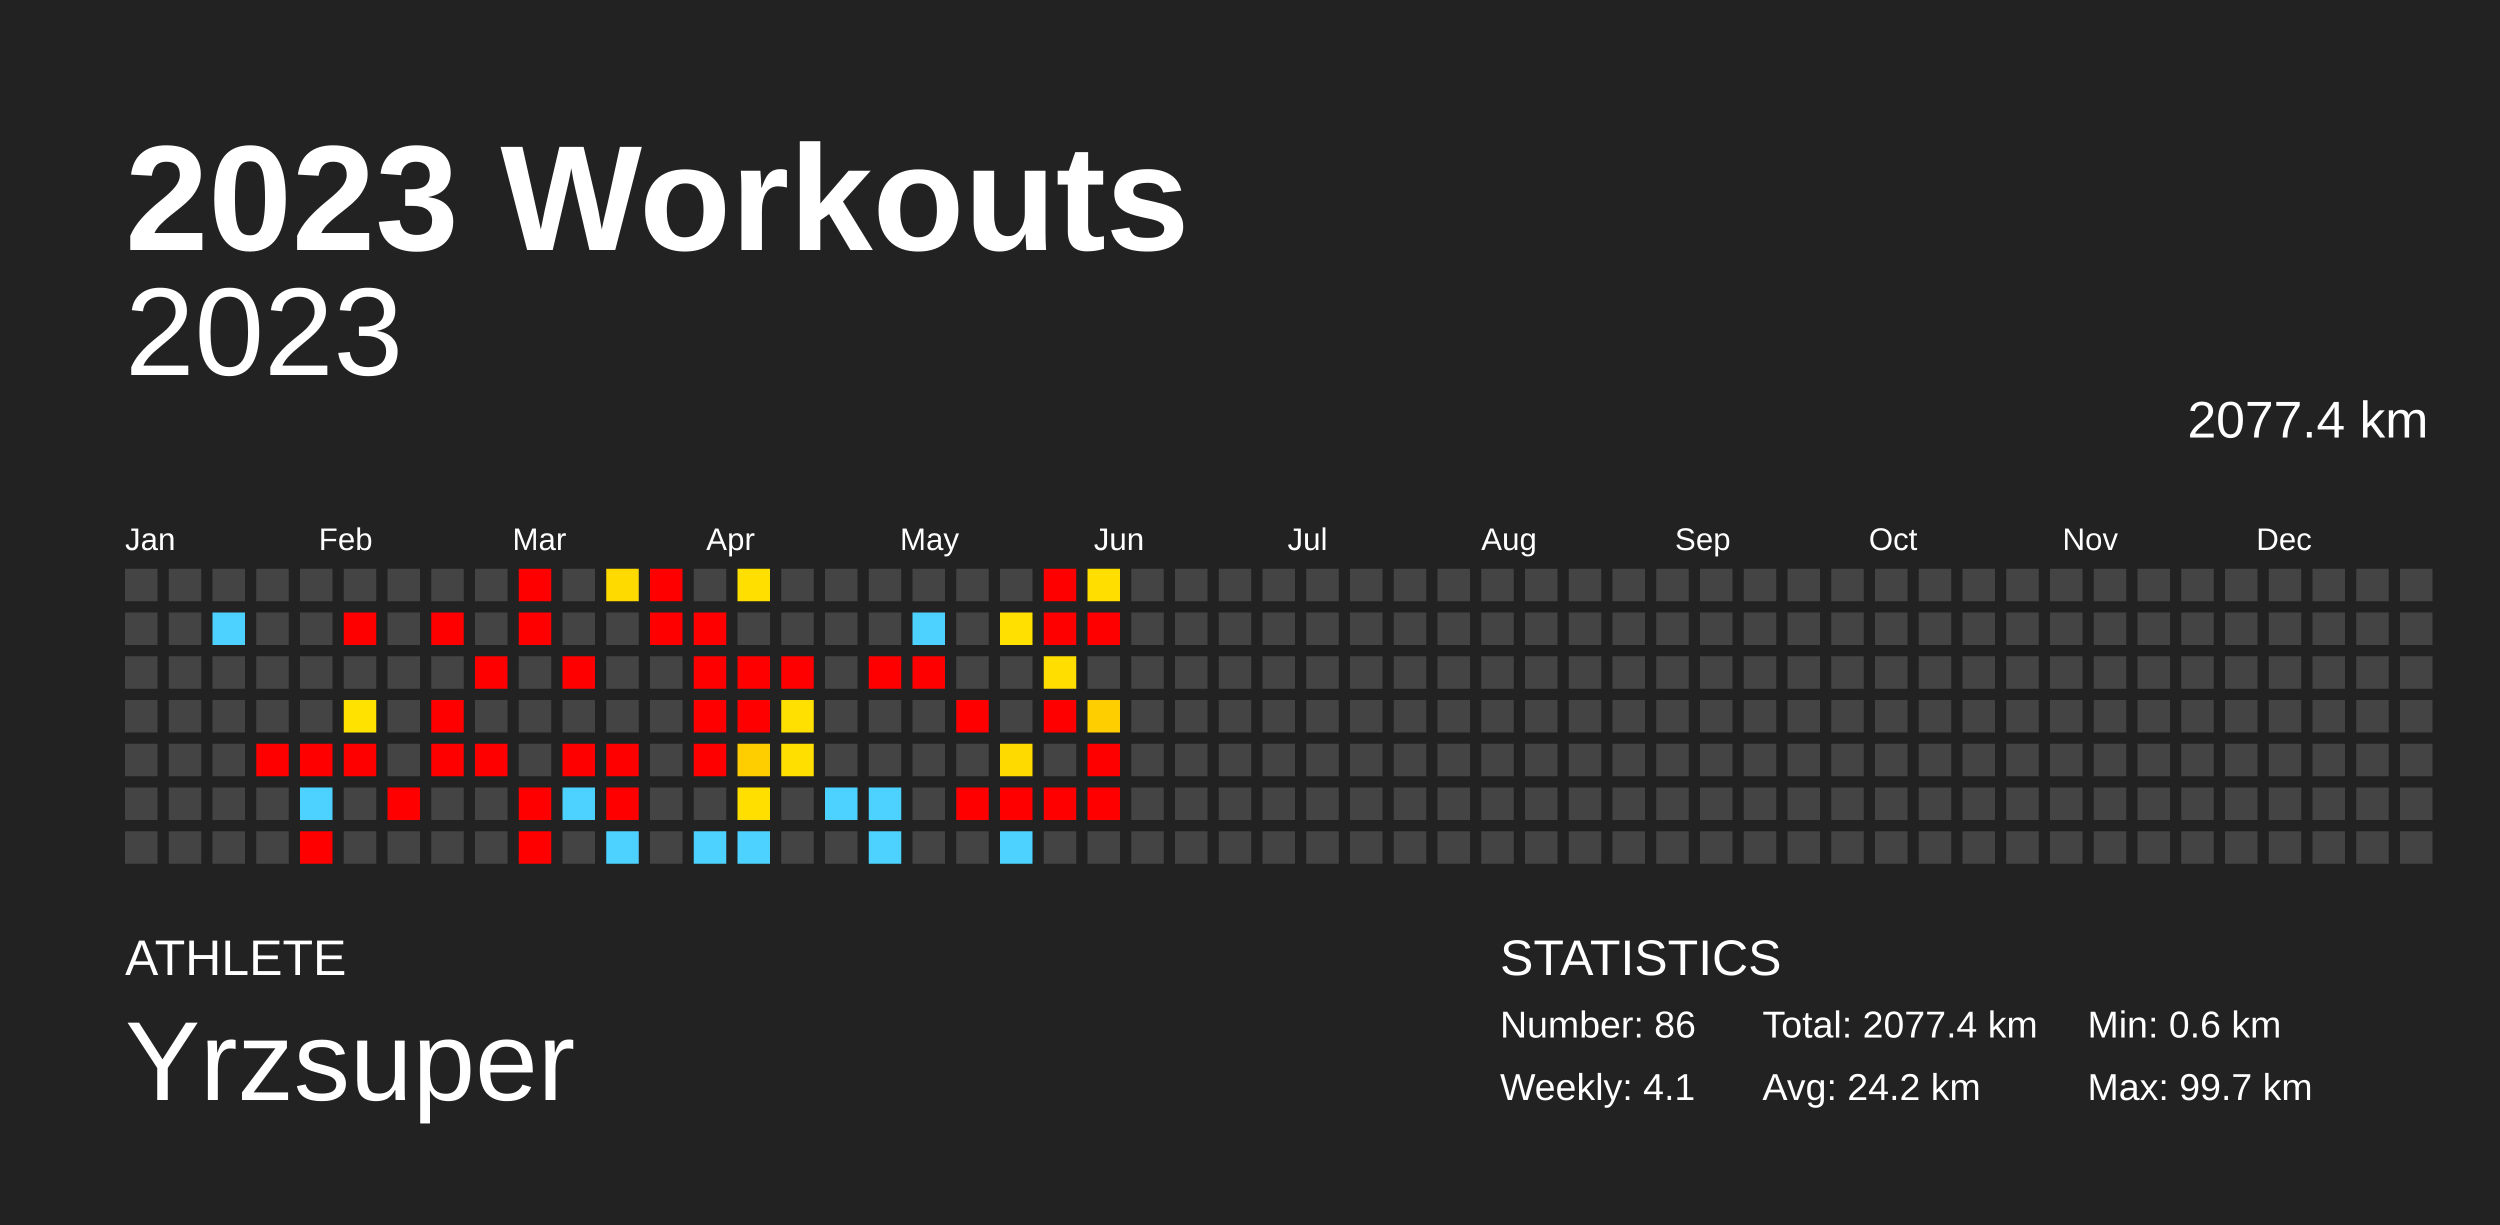
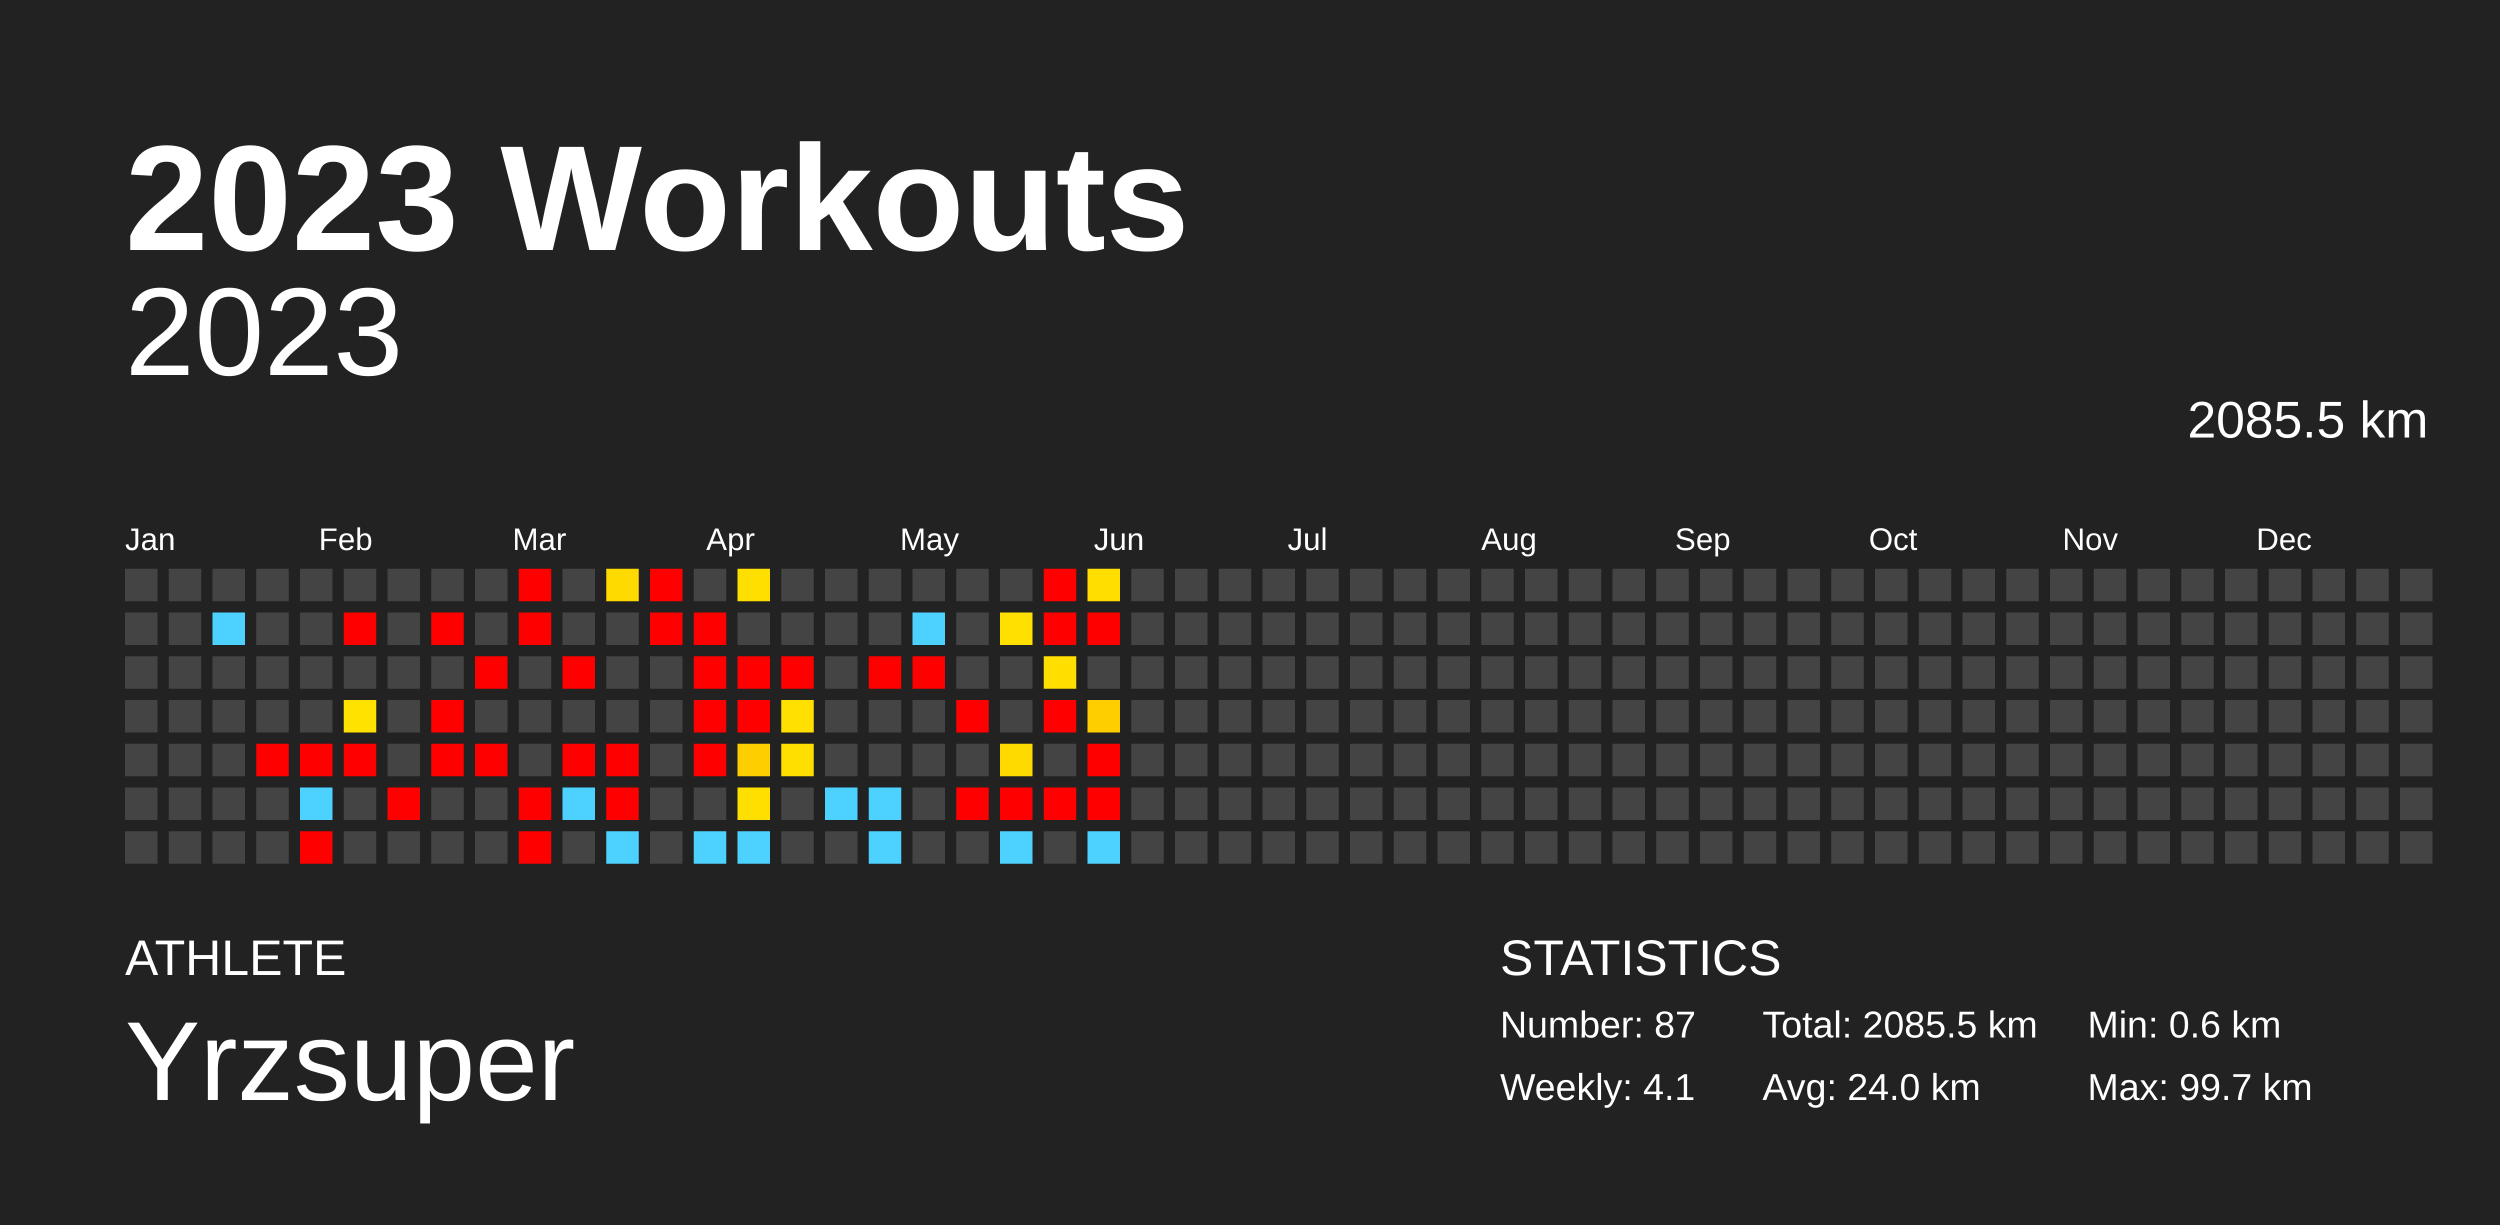
<svg xmlns="http://www.w3.org/2000/svg" baseProfile="full" height="98mm" version="1.1" viewBox="0,0,200,98" width="200mm">
  <defs />
  <rect fill="#222222" height="98" width="200" x="0" y="0" />
  <text fill="#FFFFFF" style="font-size:12px; font-family:Arial; font-weight:bold;" x="10" y="20">2023 Workouts</text>
  <text fill="#FFFFFF" style="font-size:4px; font-family:Arial" x="10" y="78">ATHLETE</text>
  <text fill="#FFFFFF" style="font-size:9px; font-family:Arial" x="10" y="88">Yrzsuper</text>
  <text fill="#FFFFFF" style="font-size:4px; font-family:Arial" x="120" y="78">STATISTICS</text>
-   <text fill="#FFFFFF" style="font-size:3px; font-family:Arial" x="120" y="83">Number: 86</text>
+   <text fill="#FFFFFF" style="font-size:3px; font-family:Arial" x="120" y="83">Number: 87</text>
  <text fill="#FFFFFF" style="font-size:3px; font-family:Arial" x="120" y="88">Weekly: 4.1</text>
-   <text fill="#FFFFFF" style="font-size:3px; font-family:Arial" x="141" y="83">Total: 2077.4 km</text>
-   <text fill="#FFFFFF" style="font-size:3px; font-family:Arial" x="141" y="88">Avg: 24.2 km</text>
+   <text fill="#FFFFFF" style="font-size:3px; font-family:Arial" x="141" y="83">Total: 2085.5 km</text>
+   <text fill="#FFFFFF" style="font-size:3px; font-family:Arial" x="141" y="88">Avg: 24.0 km</text>
  <text fill="#FFFFFF" style="font-size:3px; font-family:Arial" x="167" y="83">Min: 0.6 km</text>
  <text fill="#FFFFFF" style="font-size:3px; font-family:Arial" x="167" y="88">Max: 99.7 km</text>
  <text alignment-baseline="hanging" fill="#FFFFFF" style="font-size:10.0px; font-family:Arial;" x="10" y="30">2023</text>
-   <text alignment-baseline="hanging" fill="#FFFFFF" style="font-size:4.125px; font-family:Arial;" x="175" y="35">2077.4 km</text>
+   <text alignment-baseline="hanging" fill="#FFFFFF" style="font-size:4.125px; font-family:Arial;" x="175" y="35">2085.5 km</text>
  <text fill="#FFFFFF" style="font-size:2.5px; font-family:Arial" x="10.0" y="44">Jan</text>
  <text fill="#FFFFFF" style="font-size:2.5px; font-family:Arial" x="25.5" y="44">Feb</text>
  <text fill="#FFFFFF" style="font-size:2.5px; font-family:Arial" x="41.0" y="44">Mar</text>
  <text fill="#FFFFFF" style="font-size:2.5px; font-family:Arial" x="56.5" y="44">Apr</text>
  <text fill="#FFFFFF" style="font-size:2.5px; font-family:Arial" x="72.0" y="44">May</text>
  <text fill="#FFFFFF" style="font-size:2.5px; font-family:Arial" x="87.5" y="44">Jun</text>
  <text fill="#FFFFFF" style="font-size:2.5px; font-family:Arial" x="103.0" y="44">Jul</text>
  <text fill="#FFFFFF" style="font-size:2.5px; font-family:Arial" x="118.5" y="44">Aug</text>
  <text fill="#FFFFFF" style="font-size:2.5px; font-family:Arial" x="134.0" y="44">Sep</text>
  <text fill="#FFFFFF" style="font-size:2.5px; font-family:Arial" x="149.5" y="44">Oct</text>
  <text fill="#FFFFFF" style="font-size:2.5px; font-family:Arial" x="165.0" y="44">Nov</text>
  <text fill="#FFFFFF" style="font-size:2.5px; font-family:Arial" x="180.5" y="44">Dec</text>
  <rect fill="#444444" height="2.6" width="2.6" x="10.0" y="45.5" />
  <rect fill="#444444" height="2.6" width="2.6" x="10.0" y="49.0" />
  <rect fill="#444444" height="2.6" width="2.6" x="10.0" y="52.5" />
  <rect fill="#444444" height="2.6" width="2.6" x="10.0" y="56.0" />
  <rect fill="#444444" height="2.6" width="2.6" x="10.0" y="59.5" />
  <rect fill="#444444" height="2.6" width="2.6" x="10.0" y="63.0" />
  <rect fill="#444444" height="2.6" width="2.6" x="10.0" y="66.5" />
  <rect fill="#444444" height="2.6" width="2.6" x="13.5" y="45.5" />
  <rect fill="#444444" height="2.6" width="2.6" x="13.5" y="49.0" />
  <rect fill="#444444" height="2.6" width="2.6" x="13.5" y="52.5" />
  <rect fill="#444444" height="2.6" width="2.6" x="13.5" y="56.0" />
  <rect fill="#444444" height="2.6" width="2.6" x="13.5" y="59.5" />
  <rect fill="#444444" height="2.6" width="2.6" x="13.5" y="63.0" />
  <rect fill="#444444" height="2.6" width="2.6" x="13.5" y="66.5" />
  <rect fill="#444444" height="2.6" width="2.6" x="17.0" y="45.5" />
  <rect fill="#4dd2ff" height="2.6" width="2.6" x="17.0" y="49.0" />
  <rect fill="#444444" height="2.6" width="2.6" x="17.0" y="52.5" />
  <rect fill="#444444" height="2.6" width="2.6" x="17.0" y="56.0" />
  <rect fill="#444444" height="2.6" width="2.6" x="17.0" y="59.5" />
  <rect fill="#444444" height="2.6" width="2.6" x="17.0" y="63.0" />
  <rect fill="#444444" height="2.6" width="2.6" x="17.0" y="66.5" />
  <rect fill="#444444" height="2.6" width="2.6" x="20.5" y="45.5" />
  <rect fill="#444444" height="2.6" width="2.6" x="20.5" y="49.0" />
  <rect fill="#444444" height="2.6" width="2.6" x="20.5" y="52.5" />
  <rect fill="#444444" height="2.6" width="2.6" x="20.5" y="56.0" />
  <rect fill="red" height="2.6" width="2.6" x="20.5" y="59.5" />
  <rect fill="#444444" height="2.6" width="2.6" x="20.5" y="63.0" />
  <rect fill="#444444" height="2.6" width="2.6" x="20.5" y="66.5" />
  <rect fill="#444444" height="2.6" width="2.6" x="24.0" y="45.5" />
  <rect fill="#444444" height="2.6" width="2.6" x="24.0" y="49.0" />
  <rect fill="#444444" height="2.6" width="2.6" x="24.0" y="52.5" />
  <rect fill="#444444" height="2.6" width="2.6" x="24.0" y="56.0" />
  <rect fill="red" height="2.6" width="2.6" x="24.0" y="59.5" />
  <rect fill="#4dd2ff" height="2.6" width="2.6" x="24.0" y="63.0" />
  <rect fill="red" height="2.6" width="2.6" x="24.0" y="66.5" />
  <rect fill="#444444" height="2.6" width="2.6" x="27.5" y="45.5" />
  <rect fill="red" height="2.6" width="2.6" x="27.5" y="49.0" />
  <rect fill="#444444" height="2.6" width="2.6" x="27.5" y="52.5" />
  <rect fill="#ffe200" height="2.6" width="2.6" x="27.5" y="56.0" />
  <rect fill="red" height="2.6" width="2.6" x="27.5" y="59.5" />
  <rect fill="#444444" height="2.6" width="2.6" x="27.5" y="63.0" />
  <rect fill="#444444" height="2.6" width="2.6" x="27.5" y="66.5" />
  <rect fill="#444444" height="2.6" width="2.6" x="31.0" y="45.5" />
  <rect fill="#444444" height="2.6" width="2.6" x="31.0" y="49.0" />
  <rect fill="#444444" height="2.6" width="2.6" x="31.0" y="52.5" />
  <rect fill="#444444" height="2.6" width="2.6" x="31.0" y="56.0" />
  <rect fill="#444444" height="2.6" width="2.6" x="31.0" y="59.5" />
  <rect fill="red" height="2.6" width="2.6" x="31.0" y="63.0" />
  <rect fill="#444444" height="2.6" width="2.6" x="31.0" y="66.5" />
  <rect fill="#444444" height="2.6" width="2.6" x="34.5" y="45.5" />
  <rect fill="red" height="2.6" width="2.6" x="34.5" y="49.0" />
  <rect fill="#444444" height="2.6" width="2.6" x="34.5" y="52.5" />
  <rect fill="red" height="2.6" width="2.6" x="34.5" y="56.0" />
  <rect fill="red" height="2.6" width="2.6" x="34.5" y="59.5" />
  <rect fill="#444444" height="2.6" width="2.6" x="34.5" y="63.0" />
  <rect fill="#444444" height="2.6" width="2.6" x="34.5" y="66.5" />
  <rect fill="#444444" height="2.6" width="2.6" x="38.0" y="45.5" />
  <rect fill="#444444" height="2.6" width="2.6" x="38.0" y="49.0" />
  <rect fill="red" height="2.6" width="2.6" x="38.0" y="52.5" />
  <rect fill="#444444" height="2.6" width="2.6" x="38.0" y="56.0" />
  <rect fill="red" height="2.6" width="2.6" x="38.0" y="59.5" />
  <rect fill="#444444" height="2.6" width="2.6" x="38.0" y="63.0" />
  <rect fill="#444444" height="2.6" width="2.6" x="38.0" y="66.5" />
  <rect fill="red" height="2.6" width="2.6" x="41.5" y="45.5" />
  <rect fill="red" height="2.6" width="2.6" x="41.5" y="49.0" />
  <rect fill="#444444" height="2.6" width="2.6" x="41.5" y="52.5" />
  <rect fill="#444444" height="2.6" width="2.6" x="41.5" y="56.0" />
  <rect fill="#444444" height="2.6" width="2.6" x="41.5" y="59.5" />
  <rect fill="red" height="2.6" width="2.6" x="41.5" y="63.0" />
  <rect fill="red" height="2.6" width="2.6" x="41.5" y="66.5" />
  <rect fill="#444444" height="2.6" width="2.6" x="45.0" y="45.5" />
  <rect fill="#444444" height="2.6" width="2.6" x="45.0" y="49.0" />
  <rect fill="red" height="2.6" width="2.6" x="45.0" y="52.5" />
  <rect fill="#444444" height="2.6" width="2.6" x="45.0" y="56.0" />
  <rect fill="red" height="2.6" width="2.6" x="45.0" y="59.5" />
  <rect fill="#4dd2ff" height="2.6" width="2.6" x="45.0" y="63.0" />
  <rect fill="#444444" height="2.6" width="2.6" x="45.0" y="66.5" />
  <rect fill="#ffda00" height="2.6" width="2.6" x="48.5" y="45.5" />
  <rect fill="#444444" height="2.6" width="2.6" x="48.5" y="49.0" />
  <rect fill="#444444" height="2.6" width="2.6" x="48.5" y="52.5" />
  <rect fill="#444444" height="2.6" width="2.6" x="48.5" y="56.0" />
  <rect fill="red" height="2.6" width="2.6" x="48.5" y="59.5" />
  <rect fill="red" height="2.6" width="2.6" x="48.5" y="63.0" />
  <rect fill="#4dd2ff" height="2.6" width="2.6" x="48.5" y="66.5" />
  <rect fill="red" height="2.6" width="2.6" x="52.0" y="45.5" />
  <rect fill="red" height="2.6" width="2.6" x="52.0" y="49.0" />
  <rect fill="#444444" height="2.6" width="2.6" x="52.0" y="52.5" />
  <rect fill="#444444" height="2.6" width="2.6" x="52.0" y="56.0" />
  <rect fill="#444444" height="2.6" width="2.6" x="52.0" y="59.5" />
  <rect fill="#444444" height="2.6" width="2.6" x="52.0" y="63.0" />
  <rect fill="#444444" height="2.6" width="2.6" x="52.0" y="66.5" />
  <rect fill="#444444" height="2.6" width="2.6" x="55.5" y="45.5" />
  <rect fill="red" height="2.6" width="2.6" x="55.5" y="49.0" />
  <rect fill="red" height="2.6" width="2.6" x="55.5" y="52.5" />
  <rect fill="red" height="2.6" width="2.6" x="55.5" y="56.0" />
  <rect fill="red" height="2.6" width="2.6" x="55.5" y="59.5" />
  <rect fill="#444444" height="2.6" width="2.6" x="55.5" y="63.0" />
  <rect fill="#4dd2ff" height="2.6" width="2.6" x="55.5" y="66.5" />
  <rect fill="#ffdf00" height="2.6" width="2.6" x="59.0" y="45.5" />
  <rect fill="#444444" height="2.6" width="2.6" x="59.0" y="49.0" />
  <rect fill="red" height="2.6" width="2.6" x="59.0" y="52.5" />
  <rect fill="red" height="2.6" width="2.6" x="59.0" y="56.0" />
  <rect fill="#ffce00" height="2.6" width="2.6" x="59.0" y="59.5" />
  <rect fill="#ffdf00" height="2.6" width="2.6" x="59.0" y="63.0" />
  <rect fill="#4dd2ff" height="2.6" width="2.6" x="59.0" y="66.5" />
  <rect fill="#444444" height="2.6" width="2.6" x="62.5" y="45.5" />
  <rect fill="#444444" height="2.6" width="2.6" x="62.5" y="49.0" />
  <rect fill="red" height="2.6" width="2.6" x="62.5" y="52.5" />
  <rect fill="#ffe000" height="2.6" width="2.6" x="62.5" y="56.0" />
  <rect fill="#ffdf00" height="2.6" width="2.6" x="62.5" y="59.5" />
  <rect fill="#444444" height="2.6" width="2.6" x="62.5" y="63.0" />
  <rect fill="#444444" height="2.6" width="2.6" x="62.5" y="66.5" />
  <rect fill="#444444" height="2.6" width="2.6" x="66.0" y="45.5" />
  <rect fill="#444444" height="2.6" width="2.6" x="66.0" y="49.0" />
  <rect fill="#444444" height="2.6" width="2.6" x="66.0" y="52.5" />
  <rect fill="#444444" height="2.6" width="2.6" x="66.0" y="56.0" />
  <rect fill="#444444" height="2.6" width="2.6" x="66.0" y="59.5" />
  <rect fill="#4dd2ff" height="2.6" width="2.6" x="66.0" y="63.0" />
  <rect fill="#444444" height="2.6" width="2.6" x="66.0" y="66.5" />
  <rect fill="#444444" height="2.6" width="2.6" x="69.5" y="45.5" />
  <rect fill="#444444" height="2.6" width="2.6" x="69.5" y="49.0" />
  <rect fill="red" height="2.6" width="2.6" x="69.5" y="52.5" />
  <rect fill="#444444" height="2.6" width="2.6" x="69.5" y="56.0" />
  <rect fill="#444444" height="2.6" width="2.6" x="69.5" y="59.5" />
  <rect fill="#4dd2ff" height="2.6" width="2.6" x="69.5" y="63.0" />
  <rect fill="#4dd2ff" height="2.6" width="2.6" x="69.5" y="66.5" />
  <rect fill="#444444" height="2.6" width="2.6" x="73.0" y="45.5" />
  <rect fill="#4dd2ff" height="2.6" width="2.6" x="73.0" y="49.0" />
  <rect fill="red" height="2.6" width="2.6" x="73.0" y="52.5" />
  <rect fill="#444444" height="2.6" width="2.6" x="73.0" y="56.0" />
  <rect fill="#444444" height="2.6" width="2.6" x="73.0" y="59.5" />
  <rect fill="#444444" height="2.6" width="2.6" x="73.0" y="63.0" />
  <rect fill="#444444" height="2.6" width="2.6" x="73.0" y="66.5" />
  <rect fill="#444444" height="2.6" width="2.6" x="76.5" y="45.5" />
  <rect fill="#444444" height="2.6" width="2.6" x="76.5" y="49.0" />
  <rect fill="#444444" height="2.6" width="2.6" x="76.5" y="52.5" />
  <rect fill="red" height="2.6" width="2.6" x="76.5" y="56.0" />
  <rect fill="#444444" height="2.6" width="2.6" x="76.5" y="59.5" />
  <rect fill="red" height="2.6" width="2.6" x="76.5" y="63.0" />
  <rect fill="#444444" height="2.6" width="2.6" x="76.5" y="66.5" />
  <rect fill="#444444" height="2.6" width="2.6" x="80.0" y="45.5" />
  <rect fill="#ffe000" height="2.6" width="2.6" x="80.0" y="49.0" />
  <rect fill="#444444" height="2.6" width="2.6" x="80.0" y="52.5" />
  <rect fill="#444444" height="2.6" width="2.6" x="80.0" y="56.0" />
  <rect fill="#ffda00" height="2.6" width="2.6" x="80.0" y="59.5" />
  <rect fill="red" height="2.6" width="2.6" x="80.0" y="63.0" />
  <rect fill="#4dd2ff" height="2.6" width="2.6" x="80.0" y="66.5" />
  <rect fill="red" height="2.6" width="2.6" x="83.5" y="45.5" />
  <rect fill="red" height="2.6" width="2.6" x="83.5" y="49.0" />
  <rect fill="#ffde00" height="2.6" width="2.6" x="83.5" y="52.5" />
  <rect fill="red" height="2.6" width="2.6" x="83.5" y="56.0" />
  <rect fill="#444444" height="2.6" width="2.6" x="83.5" y="59.5" />
  <rect fill="red" height="2.6" width="2.6" x="83.5" y="63.0" />
  <rect fill="#444444" height="2.6" width="2.6" x="83.5" y="66.5" />
  <rect fill="#ffde00" height="2.6" width="2.6" x="87.0" y="45.5" />
  <rect fill="red" height="2.6" width="2.6" x="87.0" y="49.0" />
  <rect fill="#444444" height="2.6" width="2.6" x="87.0" y="52.5" />
  <rect fill="#ffce00" height="2.6" width="2.6" x="87.0" y="56.0" />
  <rect fill="red" height="2.6" width="2.6" x="87.0" y="59.5" />
  <rect fill="red" height="2.6" width="2.6" x="87.0" y="63.0" />
-   <rect fill="#444444" height="2.6" width="2.6" x="87.0" y="66.5" />
+   <rect fill="#4dd2ff" height="2.6" width="2.6" x="87.0" y="66.5" />
  <rect fill="#444444" height="2.6" width="2.6" x="90.5" y="45.5" />
  <rect fill="#444444" height="2.6" width="2.6" x="90.5" y="49.0" />
  <rect fill="#444444" height="2.6" width="2.6" x="90.5" y="52.5" />
  <rect fill="#444444" height="2.6" width="2.6" x="90.5" y="56.0" />
  <rect fill="#444444" height="2.6" width="2.6" x="90.5" y="59.5" />
  <rect fill="#444444" height="2.6" width="2.6" x="90.5" y="63.0" />
  <rect fill="#444444" height="2.6" width="2.6" x="90.5" y="66.5" />
  <rect fill="#444444" height="2.6" width="2.6" x="94.0" y="45.5" />
  <rect fill="#444444" height="2.6" width="2.6" x="94.0" y="49.0" />
  <rect fill="#444444" height="2.6" width="2.6" x="94.0" y="52.5" />
  <rect fill="#444444" height="2.6" width="2.6" x="94.0" y="56.0" />
  <rect fill="#444444" height="2.6" width="2.6" x="94.0" y="59.5" />
  <rect fill="#444444" height="2.6" width="2.6" x="94.0" y="63.0" />
  <rect fill="#444444" height="2.6" width="2.6" x="94.0" y="66.5" />
  <rect fill="#444444" height="2.6" width="2.6" x="97.5" y="45.5" />
  <rect fill="#444444" height="2.6" width="2.6" x="97.5" y="49.0" />
  <rect fill="#444444" height="2.6" width="2.6" x="97.5" y="52.5" />
  <rect fill="#444444" height="2.6" width="2.6" x="97.5" y="56.0" />
  <rect fill="#444444" height="2.6" width="2.6" x="97.5" y="59.5" />
  <rect fill="#444444" height="2.6" width="2.6" x="97.5" y="63.0" />
  <rect fill="#444444" height="2.6" width="2.6" x="97.5" y="66.5" />
  <rect fill="#444444" height="2.6" width="2.6" x="101.0" y="45.5" />
  <rect fill="#444444" height="2.6" width="2.6" x="101.0" y="49.0" />
  <rect fill="#444444" height="2.6" width="2.6" x="101.0" y="52.5" />
  <rect fill="#444444" height="2.6" width="2.6" x="101.0" y="56.0" />
  <rect fill="#444444" height="2.6" width="2.6" x="101.0" y="59.5" />
  <rect fill="#444444" height="2.6" width="2.6" x="101.0" y="63.0" />
  <rect fill="#444444" height="2.6" width="2.6" x="101.0" y="66.5" />
  <rect fill="#444444" height="2.6" width="2.6" x="104.5" y="45.5" />
  <rect fill="#444444" height="2.6" width="2.6" x="104.5" y="49.0" />
  <rect fill="#444444" height="2.6" width="2.6" x="104.5" y="52.5" />
  <rect fill="#444444" height="2.6" width="2.6" x="104.5" y="56.0" />
  <rect fill="#444444" height="2.6" width="2.6" x="104.5" y="59.5" />
  <rect fill="#444444" height="2.6" width="2.6" x="104.5" y="63.0" />
  <rect fill="#444444" height="2.6" width="2.6" x="104.5" y="66.5" />
  <rect fill="#444444" height="2.6" width="2.6" x="108.0" y="45.5" />
  <rect fill="#444444" height="2.6" width="2.6" x="108.0" y="49.0" />
  <rect fill="#444444" height="2.6" width="2.6" x="108.0" y="52.5" />
  <rect fill="#444444" height="2.6" width="2.6" x="108.0" y="56.0" />
  <rect fill="#444444" height="2.6" width="2.6" x="108.0" y="59.5" />
  <rect fill="#444444" height="2.6" width="2.6" x="108.0" y="63.0" />
  <rect fill="#444444" height="2.6" width="2.6" x="108.0" y="66.5" />
  <rect fill="#444444" height="2.6" width="2.6" x="111.5" y="45.5" />
  <rect fill="#444444" height="2.6" width="2.6" x="111.5" y="49.0" />
  <rect fill="#444444" height="2.6" width="2.6" x="111.5" y="52.5" />
  <rect fill="#444444" height="2.6" width="2.6" x="111.5" y="56.0" />
  <rect fill="#444444" height="2.6" width="2.6" x="111.5" y="59.5" />
  <rect fill="#444444" height="2.6" width="2.6" x="111.5" y="63.0" />
  <rect fill="#444444" height="2.6" width="2.6" x="111.5" y="66.5" />
  <rect fill="#444444" height="2.6" width="2.6" x="115.0" y="45.5" />
  <rect fill="#444444" height="2.6" width="2.6" x="115.0" y="49.0" />
  <rect fill="#444444" height="2.6" width="2.6" x="115.0" y="52.5" />
  <rect fill="#444444" height="2.6" width="2.6" x="115.0" y="56.0" />
  <rect fill="#444444" height="2.6" width="2.6" x="115.0" y="59.5" />
  <rect fill="#444444" height="2.6" width="2.6" x="115.0" y="63.0" />
  <rect fill="#444444" height="2.6" width="2.6" x="115.0" y="66.5" />
  <rect fill="#444444" height="2.6" width="2.6" x="118.5" y="45.5" />
  <rect fill="#444444" height="2.6" width="2.6" x="118.5" y="49.0" />
  <rect fill="#444444" height="2.6" width="2.6" x="118.5" y="52.5" />
  <rect fill="#444444" height="2.6" width="2.6" x="118.5" y="56.0" />
  <rect fill="#444444" height="2.6" width="2.6" x="118.5" y="59.5" />
  <rect fill="#444444" height="2.6" width="2.6" x="118.5" y="63.0" />
  <rect fill="#444444" height="2.6" width="2.6" x="118.5" y="66.5" />
  <rect fill="#444444" height="2.6" width="2.6" x="122.0" y="45.5" />
  <rect fill="#444444" height="2.6" width="2.6" x="122.0" y="49.0" />
  <rect fill="#444444" height="2.6" width="2.6" x="122.0" y="52.5" />
  <rect fill="#444444" height="2.6" width="2.6" x="122.0" y="56.0" />
  <rect fill="#444444" height="2.6" width="2.6" x="122.0" y="59.5" />
  <rect fill="#444444" height="2.6" width="2.6" x="122.0" y="63.0" />
  <rect fill="#444444" height="2.6" width="2.6" x="122.0" y="66.5" />
  <rect fill="#444444" height="2.6" width="2.6" x="125.5" y="45.5" />
  <rect fill="#444444" height="2.6" width="2.6" x="125.5" y="49.0" />
  <rect fill="#444444" height="2.6" width="2.6" x="125.5" y="52.5" />
  <rect fill="#444444" height="2.6" width="2.6" x="125.5" y="56.0" />
  <rect fill="#444444" height="2.6" width="2.6" x="125.5" y="59.5" />
  <rect fill="#444444" height="2.6" width="2.6" x="125.5" y="63.0" />
  <rect fill="#444444" height="2.6" width="2.6" x="125.5" y="66.5" />
  <rect fill="#444444" height="2.6" width="2.6" x="129.0" y="45.5" />
  <rect fill="#444444" height="2.6" width="2.6" x="129.0" y="49.0" />
  <rect fill="#444444" height="2.6" width="2.6" x="129.0" y="52.5" />
  <rect fill="#444444" height="2.6" width="2.6" x="129.0" y="56.0" />
  <rect fill="#444444" height="2.6" width="2.6" x="129.0" y="59.5" />
  <rect fill="#444444" height="2.6" width="2.6" x="129.0" y="63.0" />
  <rect fill="#444444" height="2.6" width="2.6" x="129.0" y="66.5" />
  <rect fill="#444444" height="2.6" width="2.6" x="132.5" y="45.5" />
  <rect fill="#444444" height="2.6" width="2.6" x="132.5" y="49.0" />
  <rect fill="#444444" height="2.6" width="2.6" x="132.5" y="52.5" />
  <rect fill="#444444" height="2.6" width="2.6" x="132.5" y="56.0" />
  <rect fill="#444444" height="2.6" width="2.6" x="132.5" y="59.5" />
  <rect fill="#444444" height="2.6" width="2.6" x="132.5" y="63.0" />
  <rect fill="#444444" height="2.6" width="2.6" x="132.5" y="66.5" />
  <rect fill="#444444" height="2.6" width="2.6" x="136.0" y="45.5" />
  <rect fill="#444444" height="2.6" width="2.6" x="136.0" y="49.0" />
  <rect fill="#444444" height="2.6" width="2.6" x="136.0" y="52.5" />
  <rect fill="#444444" height="2.6" width="2.6" x="136.0" y="56.0" />
  <rect fill="#444444" height="2.6" width="2.6" x="136.0" y="59.5" />
  <rect fill="#444444" height="2.6" width="2.6" x="136.0" y="63.0" />
  <rect fill="#444444" height="2.6" width="2.6" x="136.0" y="66.5" />
  <rect fill="#444444" height="2.6" width="2.6" x="139.5" y="45.5" />
  <rect fill="#444444" height="2.6" width="2.6" x="139.5" y="49.0" />
  <rect fill="#444444" height="2.6" width="2.6" x="139.5" y="52.5" />
  <rect fill="#444444" height="2.6" width="2.6" x="139.5" y="56.0" />
  <rect fill="#444444" height="2.6" width="2.6" x="139.5" y="59.5" />
  <rect fill="#444444" height="2.6" width="2.6" x="139.5" y="63.0" />
  <rect fill="#444444" height="2.6" width="2.6" x="139.5" y="66.5" />
  <rect fill="#444444" height="2.6" width="2.6" x="143.0" y="45.5" />
  <rect fill="#444444" height="2.6" width="2.6" x="143.0" y="49.0" />
  <rect fill="#444444" height="2.6" width="2.6" x="143.0" y="52.5" />
  <rect fill="#444444" height="2.6" width="2.6" x="143.0" y="56.0" />
  <rect fill="#444444" height="2.6" width="2.6" x="143.0" y="59.5" />
  <rect fill="#444444" height="2.6" width="2.6" x="143.0" y="63.0" />
  <rect fill="#444444" height="2.6" width="2.6" x="143.0" y="66.5" />
  <rect fill="#444444" height="2.6" width="2.6" x="146.5" y="45.5" />
  <rect fill="#444444" height="2.6" width="2.6" x="146.5" y="49.0" />
  <rect fill="#444444" height="2.6" width="2.6" x="146.5" y="52.5" />
  <rect fill="#444444" height="2.6" width="2.6" x="146.5" y="56.0" />
  <rect fill="#444444" height="2.6" width="2.6" x="146.5" y="59.5" />
  <rect fill="#444444" height="2.6" width="2.6" x="146.5" y="63.0" />
  <rect fill="#444444" height="2.6" width="2.6" x="146.5" y="66.5" />
  <rect fill="#444444" height="2.6" width="2.6" x="150.0" y="45.5" />
  <rect fill="#444444" height="2.6" width="2.6" x="150.0" y="49.0" />
  <rect fill="#444444" height="2.6" width="2.6" x="150.0" y="52.5" />
  <rect fill="#444444" height="2.6" width="2.6" x="150.0" y="56.0" />
  <rect fill="#444444" height="2.6" width="2.6" x="150.0" y="59.5" />
  <rect fill="#444444" height="2.6" width="2.6" x="150.0" y="63.0" />
  <rect fill="#444444" height="2.6" width="2.6" x="150.0" y="66.5" />
  <rect fill="#444444" height="2.6" width="2.6" x="153.5" y="45.5" />
  <rect fill="#444444" height="2.6" width="2.6" x="153.5" y="49.0" />
  <rect fill="#444444" height="2.6" width="2.6" x="153.5" y="52.5" />
  <rect fill="#444444" height="2.6" width="2.6" x="153.5" y="56.0" />
  <rect fill="#444444" height="2.6" width="2.6" x="153.5" y="59.5" />
  <rect fill="#444444" height="2.6" width="2.6" x="153.5" y="63.0" />
  <rect fill="#444444" height="2.6" width="2.6" x="153.5" y="66.5" />
  <rect fill="#444444" height="2.6" width="2.6" x="157.0" y="45.5" />
  <rect fill="#444444" height="2.6" width="2.6" x="157.0" y="49.0" />
  <rect fill="#444444" height="2.6" width="2.6" x="157.0" y="52.5" />
  <rect fill="#444444" height="2.6" width="2.6" x="157.0" y="56.0" />
  <rect fill="#444444" height="2.6" width="2.6" x="157.0" y="59.5" />
  <rect fill="#444444" height="2.6" width="2.6" x="157.0" y="63.0" />
  <rect fill="#444444" height="2.6" width="2.6" x="157.0" y="66.5" />
  <rect fill="#444444" height="2.6" width="2.6" x="160.5" y="45.5" />
  <rect fill="#444444" height="2.6" width="2.6" x="160.5" y="49.0" />
  <rect fill="#444444" height="2.6" width="2.6" x="160.5" y="52.5" />
  <rect fill="#444444" height="2.6" width="2.6" x="160.5" y="56.0" />
  <rect fill="#444444" height="2.6" width="2.6" x="160.5" y="59.5" />
  <rect fill="#444444" height="2.6" width="2.6" x="160.5" y="63.0" />
  <rect fill="#444444" height="2.6" width="2.6" x="160.5" y="66.5" />
  <rect fill="#444444" height="2.6" width="2.6" x="164.0" y="45.5" />
  <rect fill="#444444" height="2.6" width="2.6" x="164.0" y="49.0" />
  <rect fill="#444444" height="2.6" width="2.6" x="164.0" y="52.5" />
  <rect fill="#444444" height="2.6" width="2.6" x="164.0" y="56.0" />
  <rect fill="#444444" height="2.6" width="2.6" x="164.0" y="59.5" />
  <rect fill="#444444" height="2.6" width="2.6" x="164.0" y="63.0" />
  <rect fill="#444444" height="2.6" width="2.6" x="164.0" y="66.5" />
  <rect fill="#444444" height="2.6" width="2.6" x="167.5" y="45.5" />
  <rect fill="#444444" height="2.6" width="2.6" x="167.5" y="49.0" />
  <rect fill="#444444" height="2.6" width="2.6" x="167.5" y="52.5" />
  <rect fill="#444444" height="2.6" width="2.6" x="167.5" y="56.0" />
  <rect fill="#444444" height="2.6" width="2.6" x="167.5" y="59.5" />
  <rect fill="#444444" height="2.6" width="2.6" x="167.5" y="63.0" />
  <rect fill="#444444" height="2.6" width="2.6" x="167.5" y="66.5" />
  <rect fill="#444444" height="2.6" width="2.6" x="171.0" y="45.5" />
  <rect fill="#444444" height="2.6" width="2.6" x="171.0" y="49.0" />
  <rect fill="#444444" height="2.6" width="2.6" x="171.0" y="52.5" />
  <rect fill="#444444" height="2.6" width="2.6" x="171.0" y="56.0" />
  <rect fill="#444444" height="2.6" width="2.6" x="171.0" y="59.5" />
  <rect fill="#444444" height="2.6" width="2.6" x="171.0" y="63.0" />
  <rect fill="#444444" height="2.6" width="2.6" x="171.0" y="66.5" />
  <rect fill="#444444" height="2.6" width="2.6" x="174.5" y="45.5" />
  <rect fill="#444444" height="2.6" width="2.6" x="174.5" y="49.0" />
  <rect fill="#444444" height="2.6" width="2.6" x="174.5" y="52.5" />
  <rect fill="#444444" height="2.6" width="2.6" x="174.5" y="56.0" />
  <rect fill="#444444" height="2.6" width="2.6" x="174.5" y="59.5" />
  <rect fill="#444444" height="2.6" width="2.6" x="174.5" y="63.0" />
  <rect fill="#444444" height="2.6" width="2.6" x="174.5" y="66.5" />
  <rect fill="#444444" height="2.6" width="2.6" x="178.0" y="45.5" />
  <rect fill="#444444" height="2.6" width="2.6" x="178.0" y="49.0" />
  <rect fill="#444444" height="2.6" width="2.6" x="178.0" y="52.5" />
  <rect fill="#444444" height="2.6" width="2.6" x="178.0" y="56.0" />
  <rect fill="#444444" height="2.6" width="2.6" x="178.0" y="59.5" />
  <rect fill="#444444" height="2.6" width="2.6" x="178.0" y="63.0" />
  <rect fill="#444444" height="2.6" width="2.6" x="178.0" y="66.5" />
  <rect fill="#444444" height="2.6" width="2.6" x="181.5" y="45.5" />
  <rect fill="#444444" height="2.6" width="2.6" x="181.5" y="49.0" />
  <rect fill="#444444" height="2.6" width="2.6" x="181.5" y="52.5" />
  <rect fill="#444444" height="2.6" width="2.6" x="181.5" y="56.0" />
  <rect fill="#444444" height="2.6" width="2.6" x="181.5" y="59.5" />
  <rect fill="#444444" height="2.6" width="2.6" x="181.5" y="63.0" />
  <rect fill="#444444" height="2.6" width="2.6" x="181.5" y="66.5" />
  <rect fill="#444444" height="2.6" width="2.6" x="185.0" y="45.5" />
  <rect fill="#444444" height="2.6" width="2.6" x="185.0" y="49.0" />
  <rect fill="#444444" height="2.6" width="2.6" x="185.0" y="52.5" />
  <rect fill="#444444" height="2.6" width="2.6" x="185.0" y="56.0" />
  <rect fill="#444444" height="2.6" width="2.6" x="185.0" y="59.5" />
  <rect fill="#444444" height="2.6" width="2.6" x="185.0" y="63.0" />
  <rect fill="#444444" height="2.6" width="2.6" x="185.0" y="66.5" />
  <rect fill="#444444" height="2.6" width="2.6" x="188.5" y="45.5" />
  <rect fill="#444444" height="2.6" width="2.6" x="188.5" y="49.0" />
  <rect fill="#444444" height="2.6" width="2.6" x="188.5" y="52.5" />
  <rect fill="#444444" height="2.6" width="2.6" x="188.5" y="56.0" />
  <rect fill="#444444" height="2.6" width="2.6" x="188.5" y="59.5" />
  <rect fill="#444444" height="2.6" width="2.6" x="188.5" y="63.0" />
  <rect fill="#444444" height="2.6" width="2.6" x="188.5" y="66.5" />
  <rect fill="#444444" height="2.6" width="2.6" x="192.0" y="45.5" />
  <rect fill="#444444" height="2.6" width="2.6" x="192.0" y="49.0" />
  <rect fill="#444444" height="2.6" width="2.6" x="192.0" y="52.5" />
  <rect fill="#444444" height="2.6" width="2.6" x="192.0" y="56.0" />
  <rect fill="#444444" height="2.6" width="2.6" x="192.0" y="59.5" />
  <rect fill="#444444" height="2.6" width="2.6" x="192.0" y="63.0" />
  <rect fill="#444444" height="2.6" width="2.6" x="192.0" y="66.5" />
</svg>
